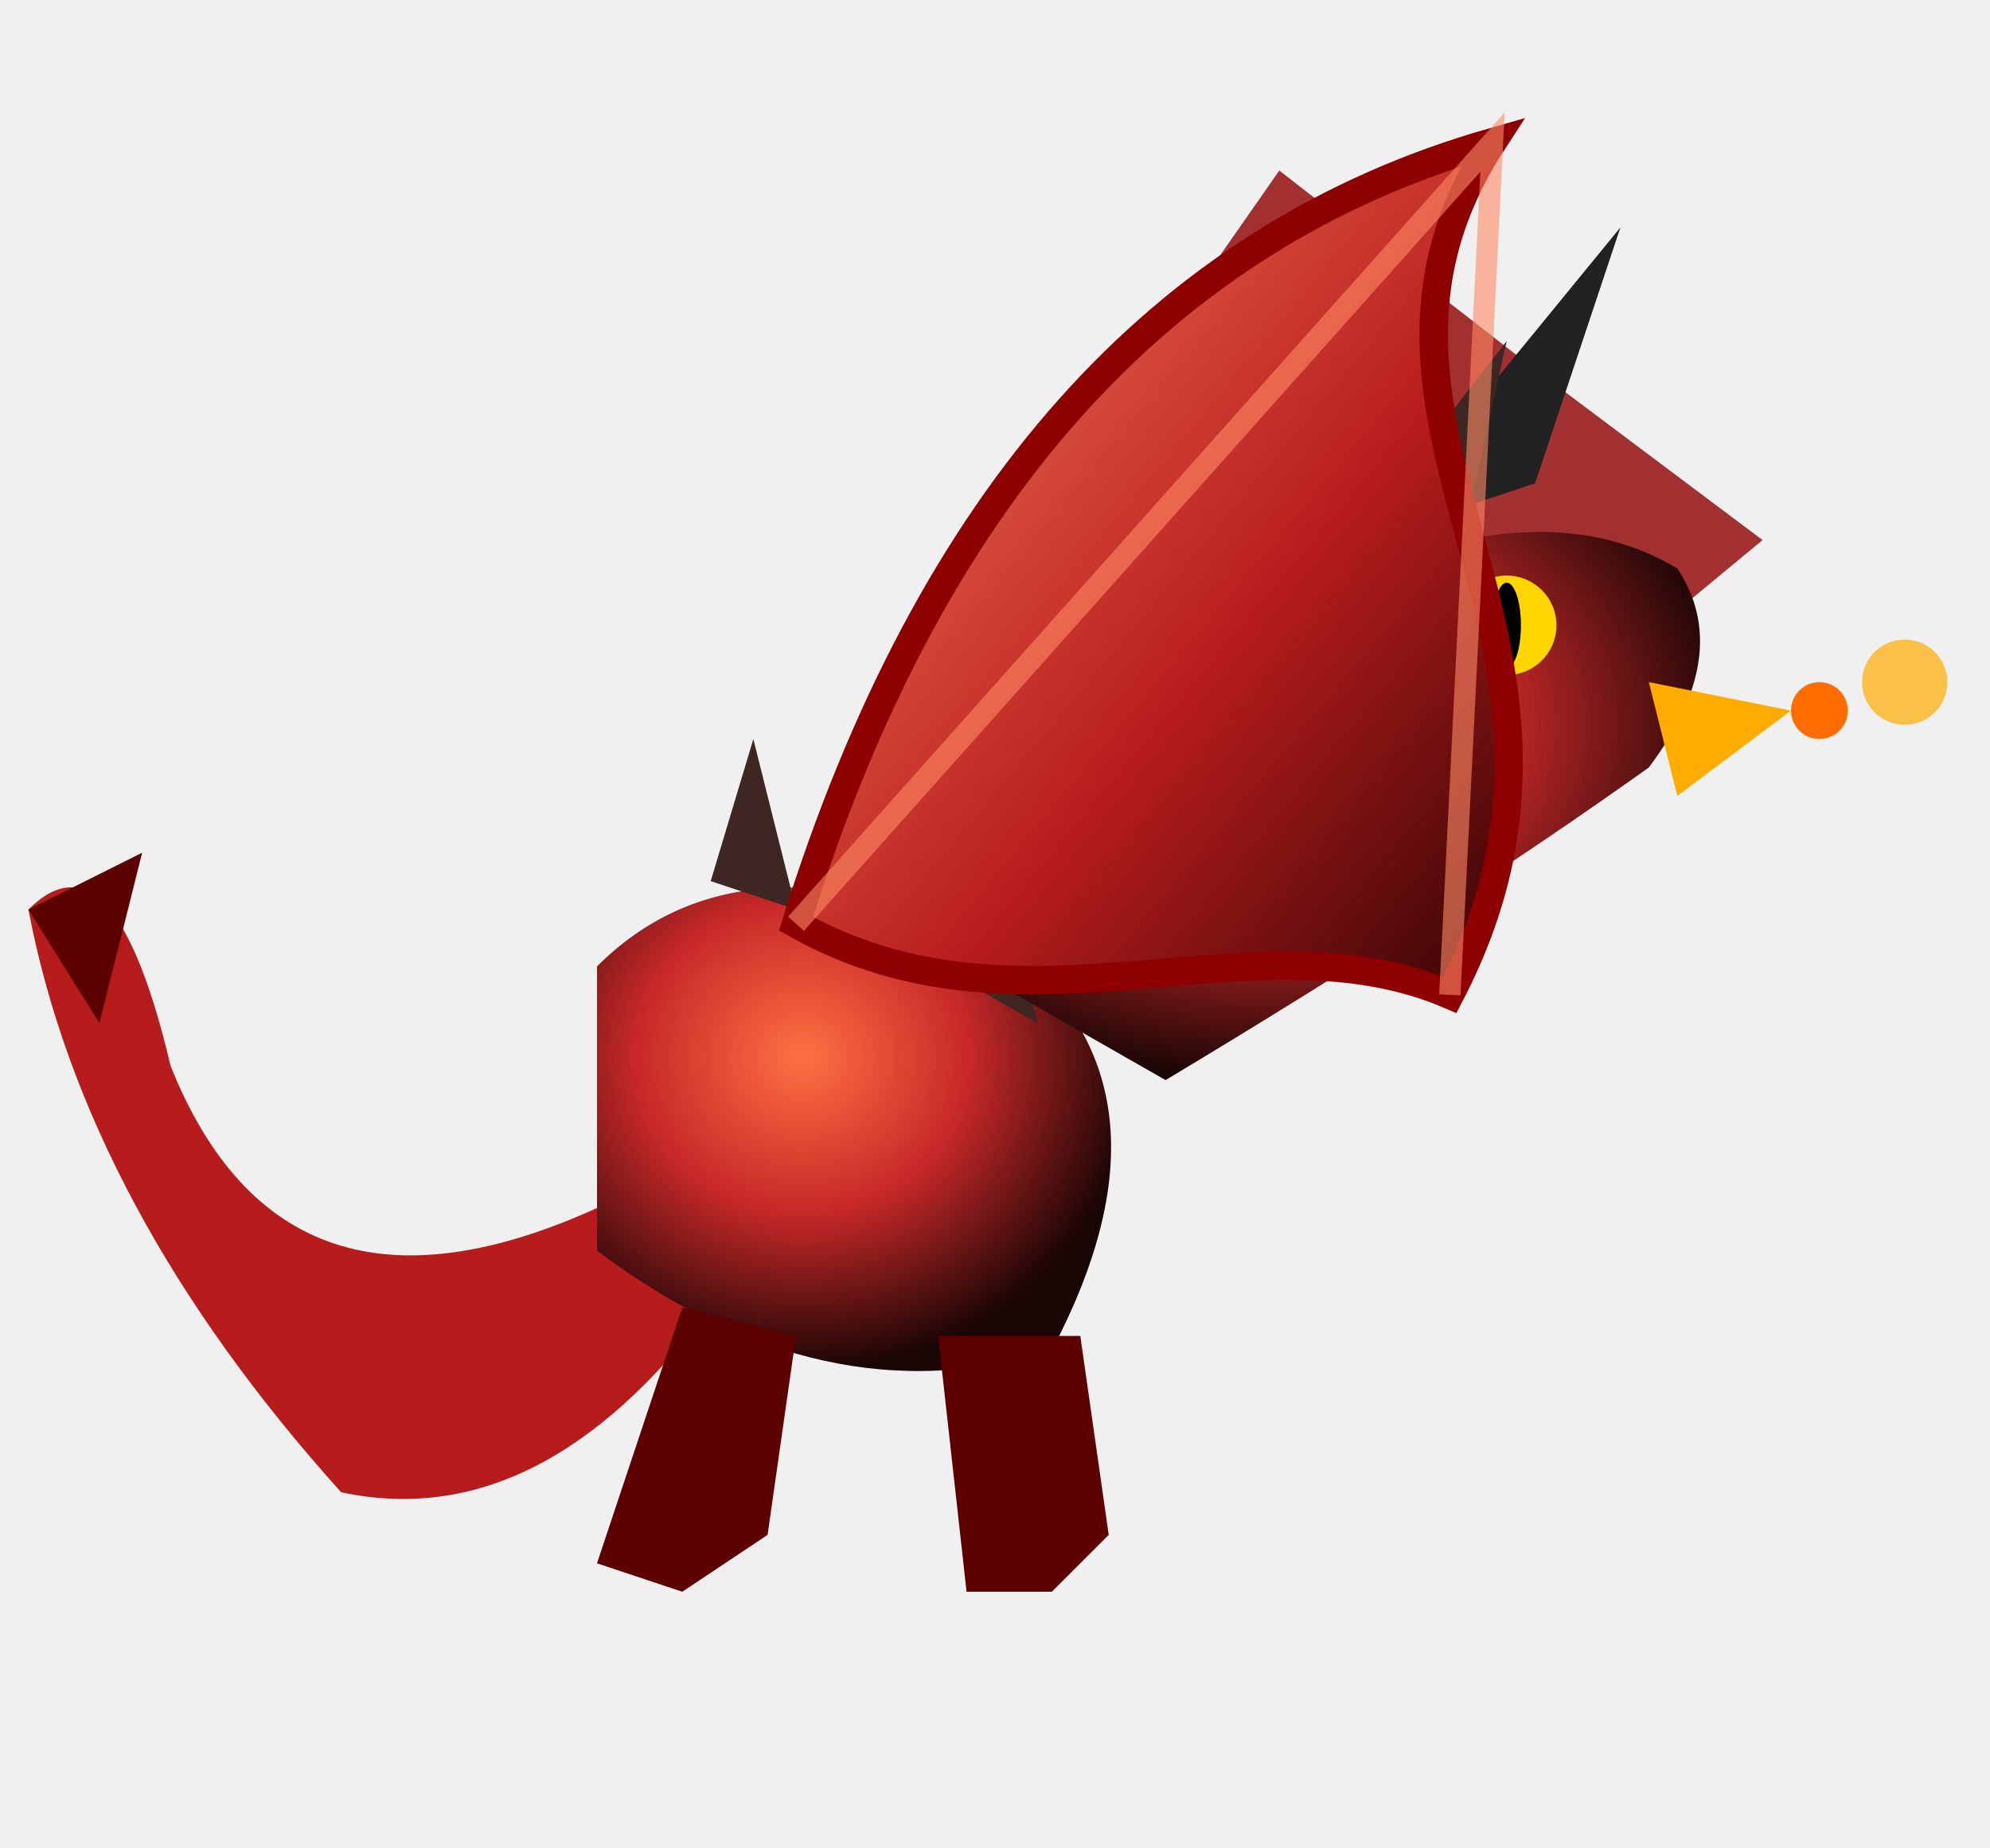
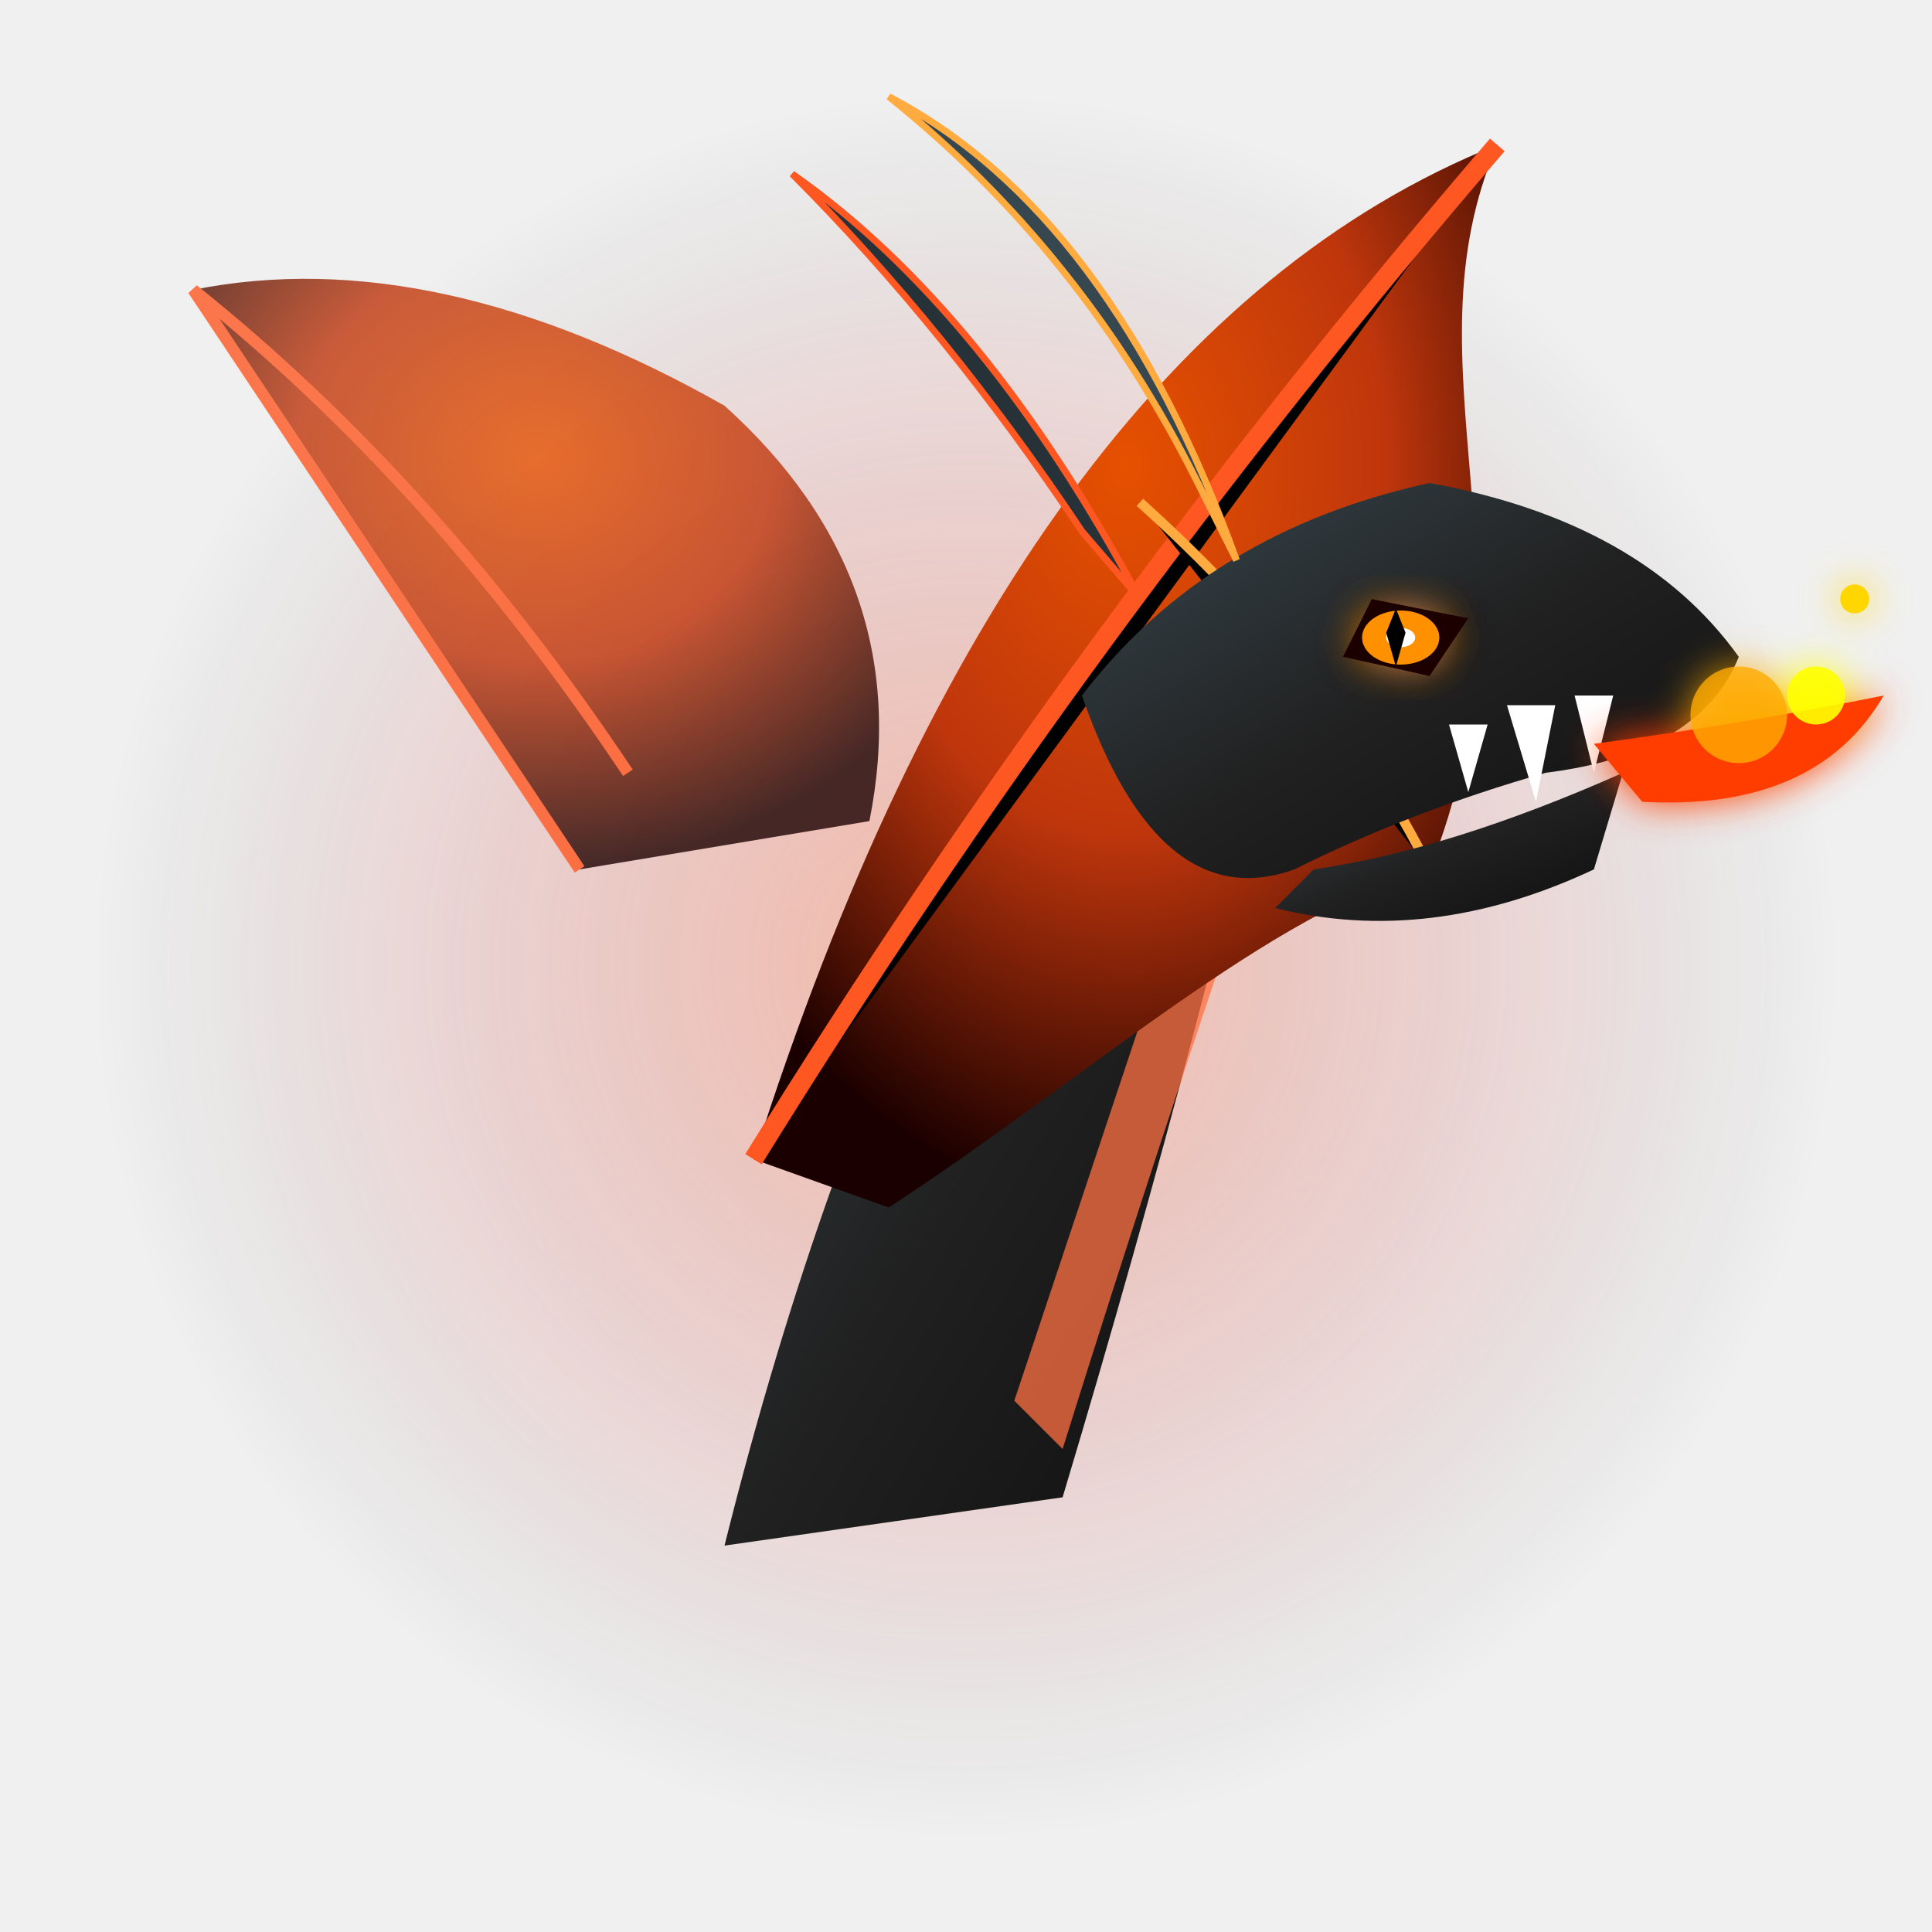
- <svg xmlns="http://www.w3.org/2000/svg" viewBox="0 0 140 130" width="140" height="130">
+ <svg xmlns="http://www.w3.org/2000/svg" viewBox="0 0 200 200" width="200" height="200">
  <defs>
-     <radialGradient id="youngBody" cx="40%" cy="35%" r="65%">
-       <stop offset="0%" stop-color="#ff7043" />
-       <stop offset="50%" stop-color="#c62828" />
-       <stop offset="100%" stop-color="#1a0505" />
+     <radialGradient id="youngAura" cx="50%" cy="50%" r="50%">
+       <stop offset="0%" stop-color="#ff5722" stop-opacity="0.35" />
+       <stop offset="70%" stop-color="#b71c1c" stop-opacity="0.1" />
+       <stop offset="100%" stop-color="#000000" stop-opacity="0" />
    </radialGradient>
-     <linearGradient id="youngWing" x1="0" y1="0" x2="1" y2="1">
-       <stop offset="0%" stop-color="#ff8a65" />
-       <stop offset="60%" stop-color="#b71c1c" />
-       <stop offset="100%" stop-color="#310404" />
+     <linearGradient id="youngBody" x1="0%" y1="0%" x2="100%" y2="100%">
+       <stop offset="0%" stop-color="#37474f" />
+       <stop offset="50%" stop-color="#212121" />
+       <stop offset="100%" stop-color="#0d0d0d" />
    </linearGradient>
+     <radialGradient id="youngWing" cx="50%" cy="30%" r="70%">
+       <stop offset="0%" stop-color="#e65100" />
+       <stop offset="50%" stop-color="#bf360c" />
+       <stop offset="100%" stop-color="#1b0000" />
+     </radialGradient>
+     <filter id="youngGlow" x="-30%" y="-30%" width="160%" height="160%">
+       <feGaussianBlur stdDeviation="2" result="blur" />
+       <feMerge>
+         <feMergeNode in="blur" />
+         <feMergeNode in="SourceGraphic" />
+       </feMerge>
+     </filter>
  </defs>
-   <path d="M60 55 L90 12 L108 26 L124 38 L95 62 Z" fill="#8e0000" opacity="0.8" />
-   <path d="M42 85 Q20 95 12 75 Q8 58 2 64 Q6 85 24 105 Q38 108 50 92 Z" fill="#b71c1c" />
-   <polygon points="2,64 10,60 7,72" fill="#5c0000" />
-   <path d="M42 68 Q52 58 70 66 Q84 76 74 95 Q58 100 42 88 Z" fill="url(#youngBody)" />
-   <polygon points="50,62 53,52 56,64" fill="#3e2723" />
-   <polygon points="58,64 62,54 65,66" fill="#3e2723" />
-   <polygon points="66,68 70,60 73,72" fill="#3e2723" />
-   <path d="M48 92 L42 110 L48 112 L54 108 L56 94 Z" fill="#5c0000" />
-   <path d="M66 94 L68 112 L74 112 L78 108 L76 94 Z" fill="#5c0000" />
-   <path d="M68 68 Q80 50 92 42 Q108 34 118 40 Q122 46 116 54 Q102 64 82 76 Z" fill="url(#youngBody)" />
-   <path d="M96 38 L114 16 L108 34 Z" fill="#212121" />
-   <path d="M92 42 L106 24 L102 42 Z" fill="#3e2723" />
-   <circle cx="106" cy="44" r="3.5" fill="#ffd600" />
-   <ellipse cx="106" cy="44" rx="1" ry="3" fill="#000000" />
-   <path d="M56 65 Q70 20 105 10 C92 30 115 45 102 70 C88 64 72 74 56 65 Z" fill="url(#youngWing)" stroke="#8e0000" stroke-width="2" />
-   <path d="M56 65 L105 10 L102 70" stroke="#ff8a65" stroke-width="1.5" fill="none" opacity="0.6" />
-   <path d="M116 48 L126 50 L118 56 Z" fill="#ffab00" />
-   <circle cx="128" cy="50" r="2" fill="#ff6d00" />
-   <circle cx="134" cy="48" r="3" fill="#ffab00" opacity="0.7" />
+   <circle cx="100" cy="100" r="90" fill="url(#youngAura)" />
+   <g opacity="0.8">
+     <path d="M60 90 L20 30 Q45 25 75 42 Q95 60 90 85 Z" fill="url(#youngWing)" />
+     <path d="M60 90 L20 30 Q45 50 65 80" stroke="#ff5722" stroke-width="1.2" fill="none" />
+   </g>
+   <path d="M75 160 Q85 120 100 90 Q115 65 135 60 Q125 105 110 155 Z" fill="url(#youngBody)" />
+   <path d="M105 145 Q115 115 125 85 Q128 80 131 86 Q120 118 110 150 Z" fill="#ff7043" opacity="0.75" />
+   <g>
+     <path d="M78 120 Q105 35 155 15 C145 38 160 60 148 90 C132 94 112 112 92 125 Z" fill="url(#youngWing)" />
+     <path d="M78 120 Q112 65 155 15" stroke="#ff5722" stroke-width="2" />
+     <path d="M118 52 Q138 70 148 90" stroke="#ffab40" stroke-width="1" />
+   </g>
+   <path d="M112 72 Q125 55 148 50 Q170 54 180 68 Q176 78 160 80 Q146 84 134 90 Q120 95 112 72 Z" fill="url(#youngBody)" />
+   <path d="M118 62 Q102 32 82 18 Q98 34 112 55 Z" fill="#263238" stroke="#ff5722" stroke-width="0.7" />
+   <path d="M128 58 Q115 22 92 10 Q112 26 124 50 Z" fill="#37474f" stroke="#ffab40" stroke-width="0.7" />
+   <g filter="url(#youngGlow)">
+     <polygon points="142,62 152,64 148,70 139,68" fill="#1b0000" />
+     <ellipse cx="145" cy="66" rx="4" ry="2.8" fill="#ff9100" />
+     <ellipse cx="145" cy="66" rx="1.5" ry="1" fill="#fff" />
+     <polygon points="144.5,63 145.5,65.5 144.5,69 143.5,65.5" fill="#000" />
+   </g>
+   <path d="M136 90 Q150 88 168 80 L165 90 Q148 98 132 94 Z" fill="url(#youngBody)" />
+   <polygon points="150,75 152,82 154,75" fill="#fff" />
+   <polygon points="156,73 159,83 161,73" fill="#fff" />
+   <polygon points="163,72 165,80 167,72" fill="#fff" />
+   <g filter="url(#youngGlow)">
+     <path d="M165 77 Q180 75 195 72 Q188 84 170 83 Z" fill="#ff3d00" />
+     <circle cx="180" cy="74" r="5" fill="#ffab00" opacity="0.8" />
+     <circle cx="188" cy="72" r="3" fill="#ffff00" opacity="0.9" />
+     <circle cx="192" cy="62" r="1.5" fill="#ffd600" />
+   </g>
</svg>
